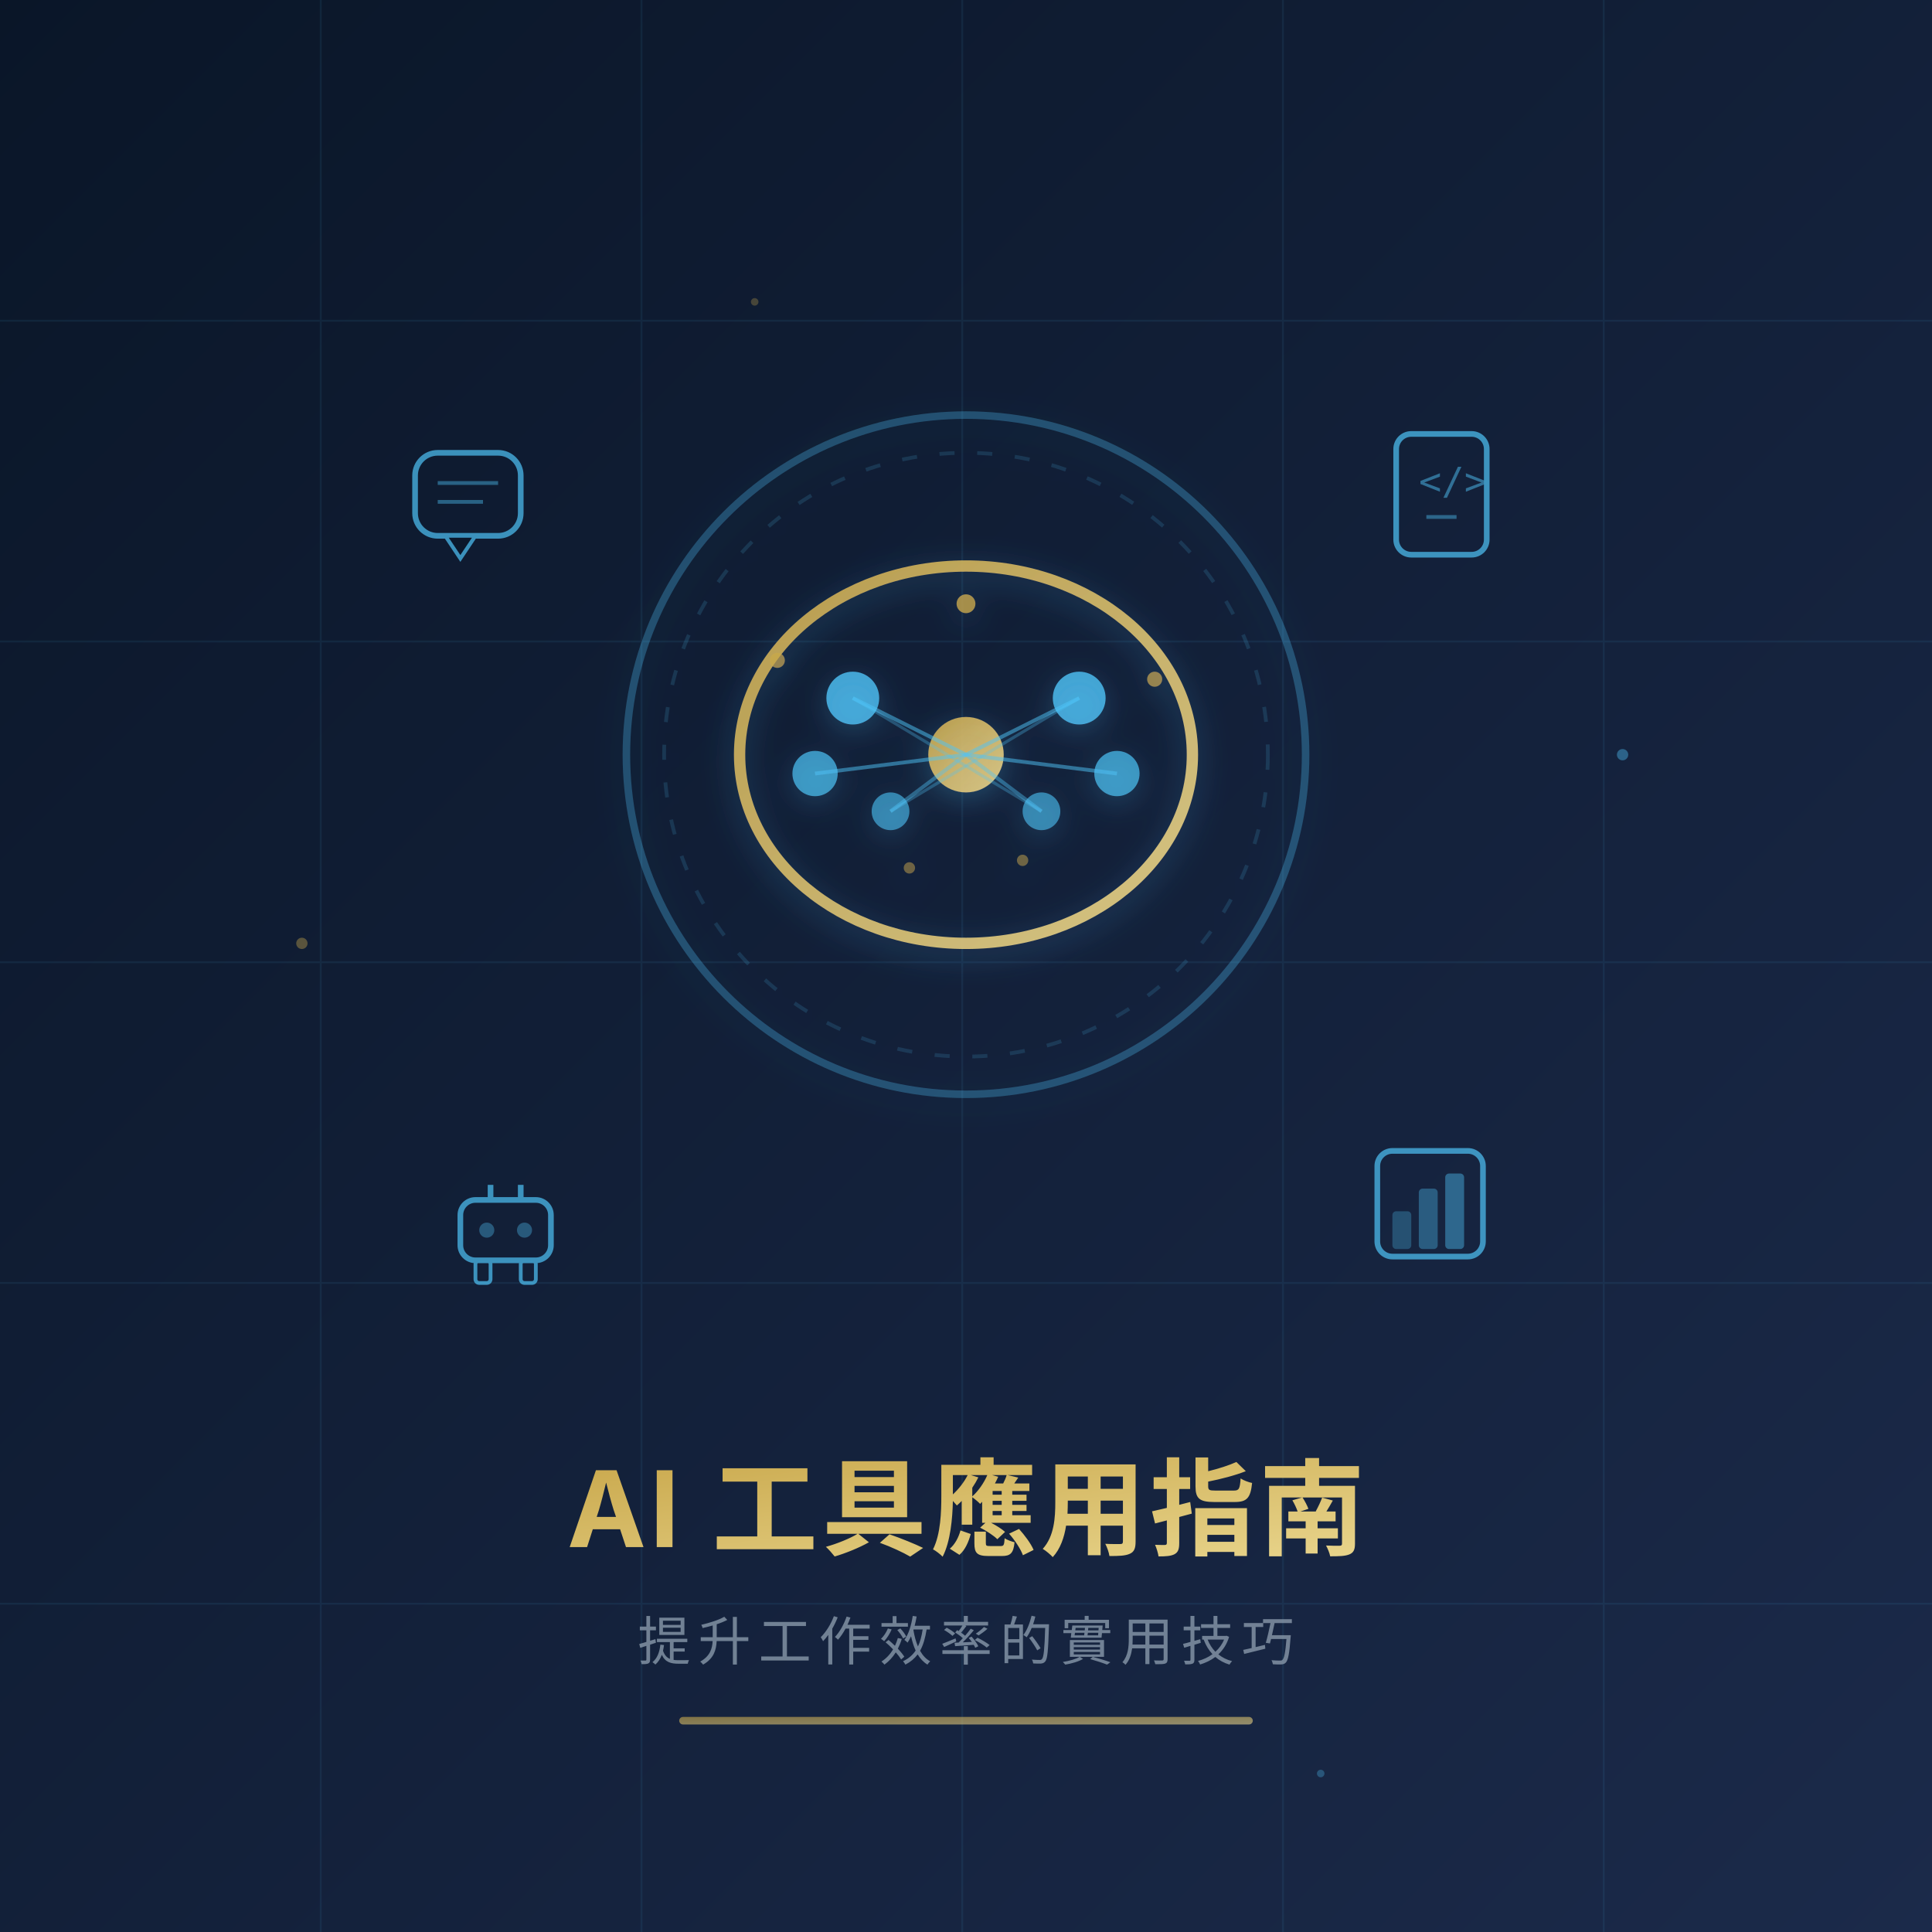
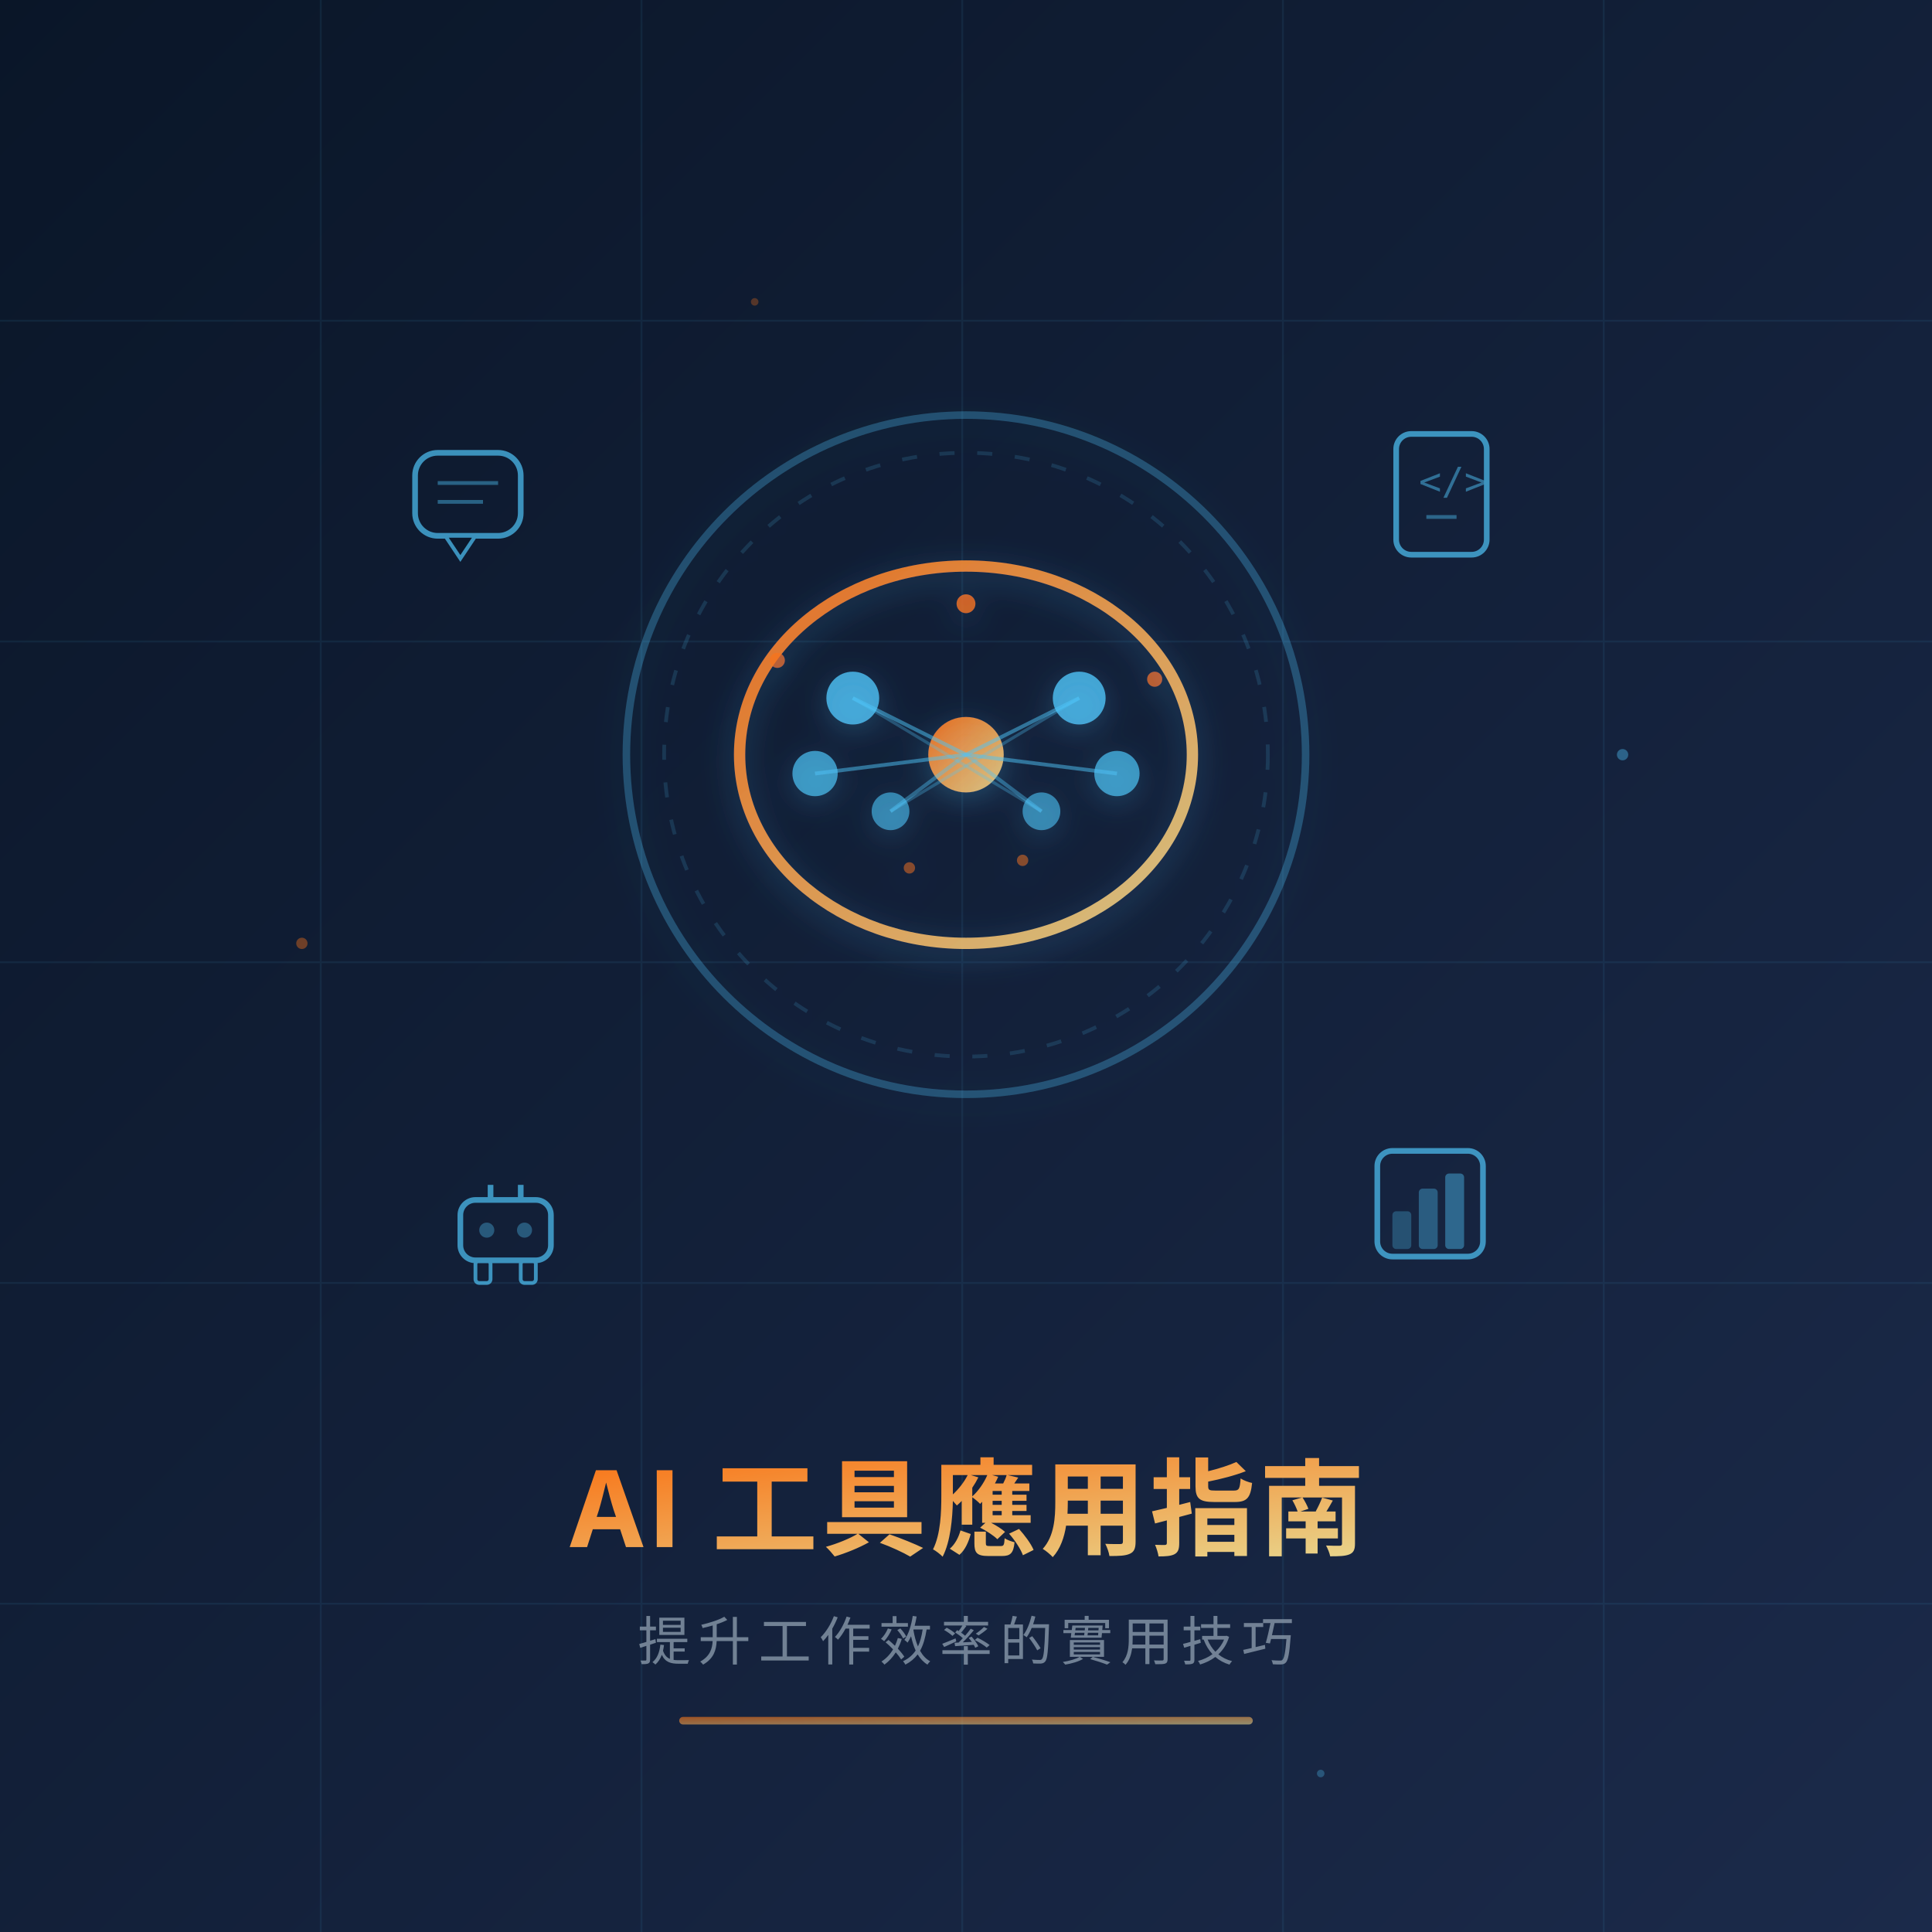
<svg xmlns="http://www.w3.org/2000/svg" viewBox="0 0 512 512" width="512" height="512">
  <defs>
    <linearGradient id="bg" x1="0%" y1="0%" x2="100%" y2="100%">
      <stop offset="0%" style="stop-color:#0a1628" />
      <stop offset="100%" style="stop-color:#1B2A4A" />
    </linearGradient>
    <linearGradient id="glow" x1="0%" y1="0%" x2="100%" y2="100%">
-       <stop offset="0%" style="stop-color:#C9A84C" />
+       <stop offset="0%" style="stop-color:#F97316" />
      <stop offset="100%" style="stop-color:#E8D48B" />
    </linearGradient>
    <linearGradient id="accent" x1="0%" y1="0%" x2="100%" y2="100%">
      <stop offset="0%" style="stop-color:#4FC3F7" />
      <stop offset="100%" style="stop-color:#29B6F6" />
    </linearGradient>
    <filter id="shadow">
      <feDropShadow dx="0" dy="2" stdDeviation="4" flood-color="#4FC3F7" flood-opacity="0.3" />
    </filter>
  </defs>
  <rect width="512" height="512" fill="url(#bg)" />
  <g opacity="0.08" stroke="#4FC3F7" stroke-width="0.5">
    <line x1="0" y1="85" x2="512" y2="85" />
    <line x1="0" y1="170" x2="512" y2="170" />
    <line x1="0" y1="255" x2="512" y2="255" />
    <line x1="0" y1="340" x2="512" y2="340" />
    <line x1="0" y1="425" x2="512" y2="425" />
    <line x1="85" y1="0" x2="85" y2="512" />
    <line x1="170" y1="0" x2="170" y2="512" />
    <line x1="255" y1="0" x2="255" y2="512" />
    <line x1="340" y1="0" x2="340" y2="512" />
    <line x1="425" y1="0" x2="425" y2="512" />
  </g>
  <g transform="translate(256, 200)" filter="url(#shadow)">
    <circle cx="0" cy="0" r="90" fill="none" stroke="#4FC3F7" stroke-width="2" opacity="0.3" />
    <circle cx="0" cy="0" r="80" fill="none" stroke="#4FC3F7" stroke-width="1" opacity="0.15" stroke-dasharray="4,6" />
    <ellipse cx="0" cy="0" rx="60" ry="50" fill="none" stroke="url(#glow)" stroke-width="3" opacity="0.9" />
    <circle cx="-30" cy="-15" r="7" fill="#4FC3F7" opacity="0.8" />
    <circle cx="-20" cy="15" r="5" fill="#4FC3F7" opacity="0.6" />
    <circle cx="-40" cy="5" r="6" fill="#4FC3F7" opacity="0.7" />
    <circle cx="30" cy="-15" r="7" fill="#4FC3F7" opacity="0.8" />
    <circle cx="20" cy="15" r="5" fill="#4FC3F7" opacity="0.6" />
    <circle cx="40" cy="5" r="6" fill="#4FC3F7" opacity="0.7" />
    <circle cx="0" cy="0" r="10" fill="url(#glow)" opacity="0.9" />
    <line x1="-30" y1="-15" x2="0" y2="0" stroke="#4FC3F7" stroke-width="1" opacity="0.5" />
    <line x1="-20" y1="15" x2="0" y2="0" stroke="#4FC3F7" stroke-width="1" opacity="0.4" />
    <line x1="-40" y1="5" x2="0" y2="0" stroke="#4FC3F7" stroke-width="1" opacity="0.5" />
    <line x1="30" y1="-15" x2="0" y2="0" stroke="#4FC3F7" stroke-width="1" opacity="0.5" />
    <line x1="20" y1="15" x2="0" y2="0" stroke="#4FC3F7" stroke-width="1" opacity="0.4" />
    <line x1="40" y1="5" x2="0" y2="0" stroke="#4FC3F7" stroke-width="1" opacity="0.5" />
    <line x1="-30" y1="-15" x2="20" y2="15" stroke="#4FC3F7" stroke-width="0.8" opacity="0.3" />
    <line x1="30" y1="-15" x2="-20" y2="15" stroke="#4FC3F7" stroke-width="0.8" opacity="0.3" />
-     <circle cx="-50" cy="-25" r="2" fill="#C9A84C" opacity="0.7" />
-     <circle cx="50" cy="-20" r="2" fill="#C9A84C" opacity="0.7" />
-     <circle cx="0" cy="-40" r="2.5" fill="#C9A84C" opacity="0.8" />
-     <circle cx="-15" cy="30" r="1.5" fill="#C9A84C" opacity="0.5" />
-     <circle cx="15" cy="28" r="1.5" fill="#C9A84C" opacity="0.5" />
+     <circle cx="-50" cy="-25" r="2" fill="#F97316" opacity="0.7" />
+     <circle cx="50" cy="-20" r="2" fill="#F97316" opacity="0.7" />
+     <circle cx="0" cy="-40" r="2.5" fill="#F97316" opacity="0.8" />
+     <circle cx="-15" cy="30" r="1.5" fill="#F97316" opacity="0.5" />
+     <circle cx="15" cy="28" r="1.5" fill="#F97316" opacity="0.5" />
  </g>
  <g transform="translate(110, 120)" opacity="0.7">
    <rect x="0" y="0" width="28" height="22" rx="6" fill="none" stroke="#4FC3F7" stroke-width="1.5" />
    <polygon points="8,22 12,28 16,22" fill="#0a1628" stroke="#4FC3F7" stroke-width="1" />
    <line x1="6" y1="8" x2="22" y2="8" stroke="#4FC3F7" stroke-width="1" opacity="0.6" />
    <line x1="6" y1="13" x2="18" y2="13" stroke="#4FC3F7" stroke-width="1" opacity="0.6" />
  </g>
  <g transform="translate(370, 115)" opacity="0.7">
    <rect x="0" y="0" width="24" height="32" rx="4" fill="none" stroke="#4FC3F7" stroke-width="1.5" />
    <text x="6" y="16" fill="#4FC3F7" font-size="10" font-family="monospace" opacity="0.7">&lt;/&gt;</text>
    <line x1="8" y1="22" x2="16" y2="22" stroke="#4FC3F7" stroke-width="1" opacity="0.6" />
  </g>
  <g transform="translate(120, 310)" opacity="0.7">
    <rect x="2" y="8" width="24" height="16" rx="4" fill="none" stroke="#4FC3F7" stroke-width="1.5" />
    <circle cx="9" cy="16" r="2" fill="#4FC3F7" opacity="0.5" />
    <circle cx="19" cy="16" r="2" fill="#4FC3F7" opacity="0.5" />
    <rect x="6" y="24" width="4" height="6" rx="1" fill="none" stroke="#4FC3F7" stroke-width="1" />
    <rect x="18" y="24" width="4" height="6" rx="1" fill="none" stroke="#4FC3F7" stroke-width="1" />
    <line x1="10" y1="4" x2="10" y2="8" stroke="#4FC3F7" stroke-width="1.5" />
    <line x1="18" y1="4" x2="18" y2="8" stroke="#4FC3F7" stroke-width="1.5" />
  </g>
  <g transform="translate(365, 305)" opacity="0.7">
    <rect x="0" y="0" width="28" height="28" rx="4" fill="none" stroke="#4FC3F7" stroke-width="1.5" />
    <rect x="4" y="16" width="5" height="10" rx="1" fill="#4FC3F7" opacity="0.4" />
    <rect x="11" y="10" width="5" height="16" rx="1" fill="#4FC3F7" opacity="0.5" />
    <rect x="18" y="6" width="5" height="20" rx="1" fill="#4FC3F7" opacity="0.6" />
  </g>
  <text x="256" y="410" text-anchor="middle" fill="url(#glow)" font-family="system-ui, -apple-system, sans-serif" font-size="28" font-weight="bold" letter-spacing="1">
    AI 工具應用指南
  </text>
  <text x="256" y="440" text-anchor="middle" fill="#8899AA" font-family="system-ui, -apple-system, sans-serif" font-size="14" letter-spacing="2" opacity="0.8">
    提升工作效率的實用技巧
  </text>
  <rect x="180" y="455" width="152" height="2" rx="1" fill="url(#glow)" opacity="0.6" />
-   <circle cx="80" cy="250" r="1.5" fill="#C9A84C" opacity="0.4">
+   <circle cx="80" cy="250" r="1.5" fill="#F97316" opacity="0.4">
    <animate attributeName="opacity" values="0.4;0.8;0.4" dur="3s" repeatCount="indefinite" />
  </circle>
  <circle cx="430" cy="200" r="1.5" fill="#4FC3F7" opacity="0.4">
    <animate attributeName="opacity" values="0.4;0.8;0.4" dur="2.5s" repeatCount="indefinite" />
  </circle>
-   <circle cx="200" cy="80" r="1" fill="#C9A84C" opacity="0.3">
+   <circle cx="200" cy="80" r="1" fill="#F97316" opacity="0.3">
    <animate attributeName="opacity" values="0.3;0.7;0.3" dur="4s" repeatCount="indefinite" />
  </circle>
  <circle cx="350" cy="470" r="1" fill="#4FC3F7" opacity="0.3">
    <animate attributeName="opacity" values="0.3;0.7;0.3" dur="3.5s" repeatCount="indefinite" />
  </circle>
</svg>
